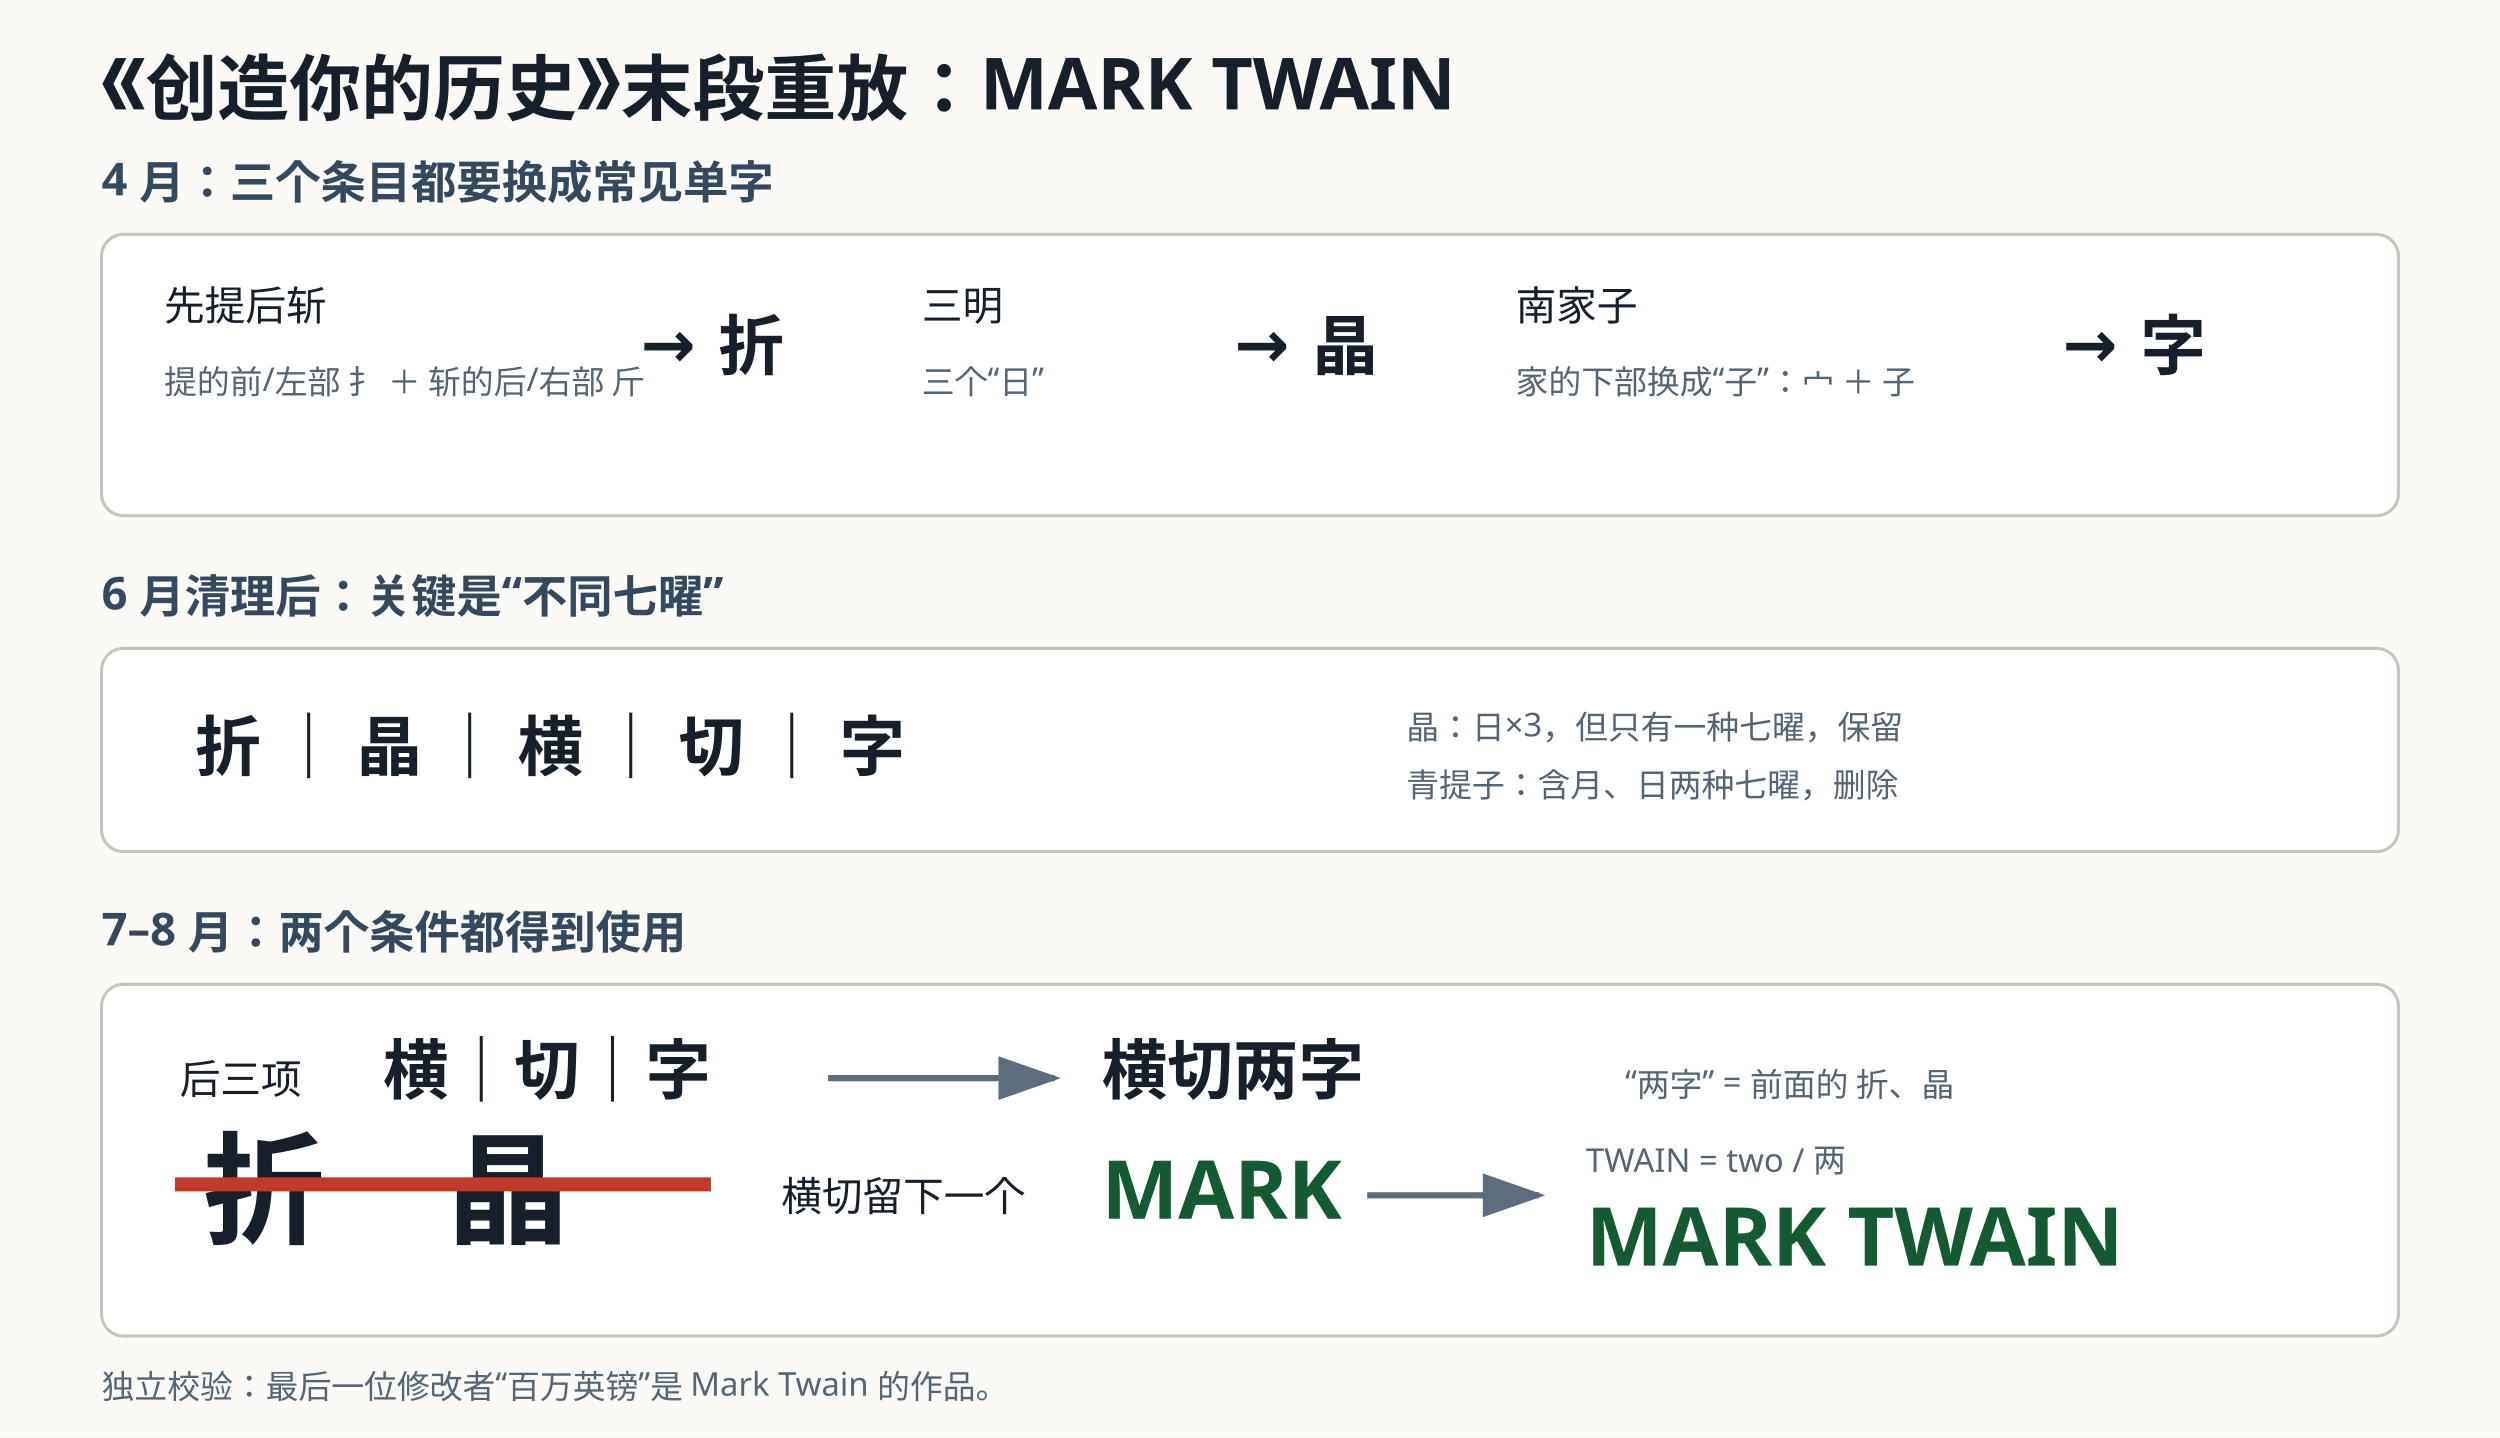
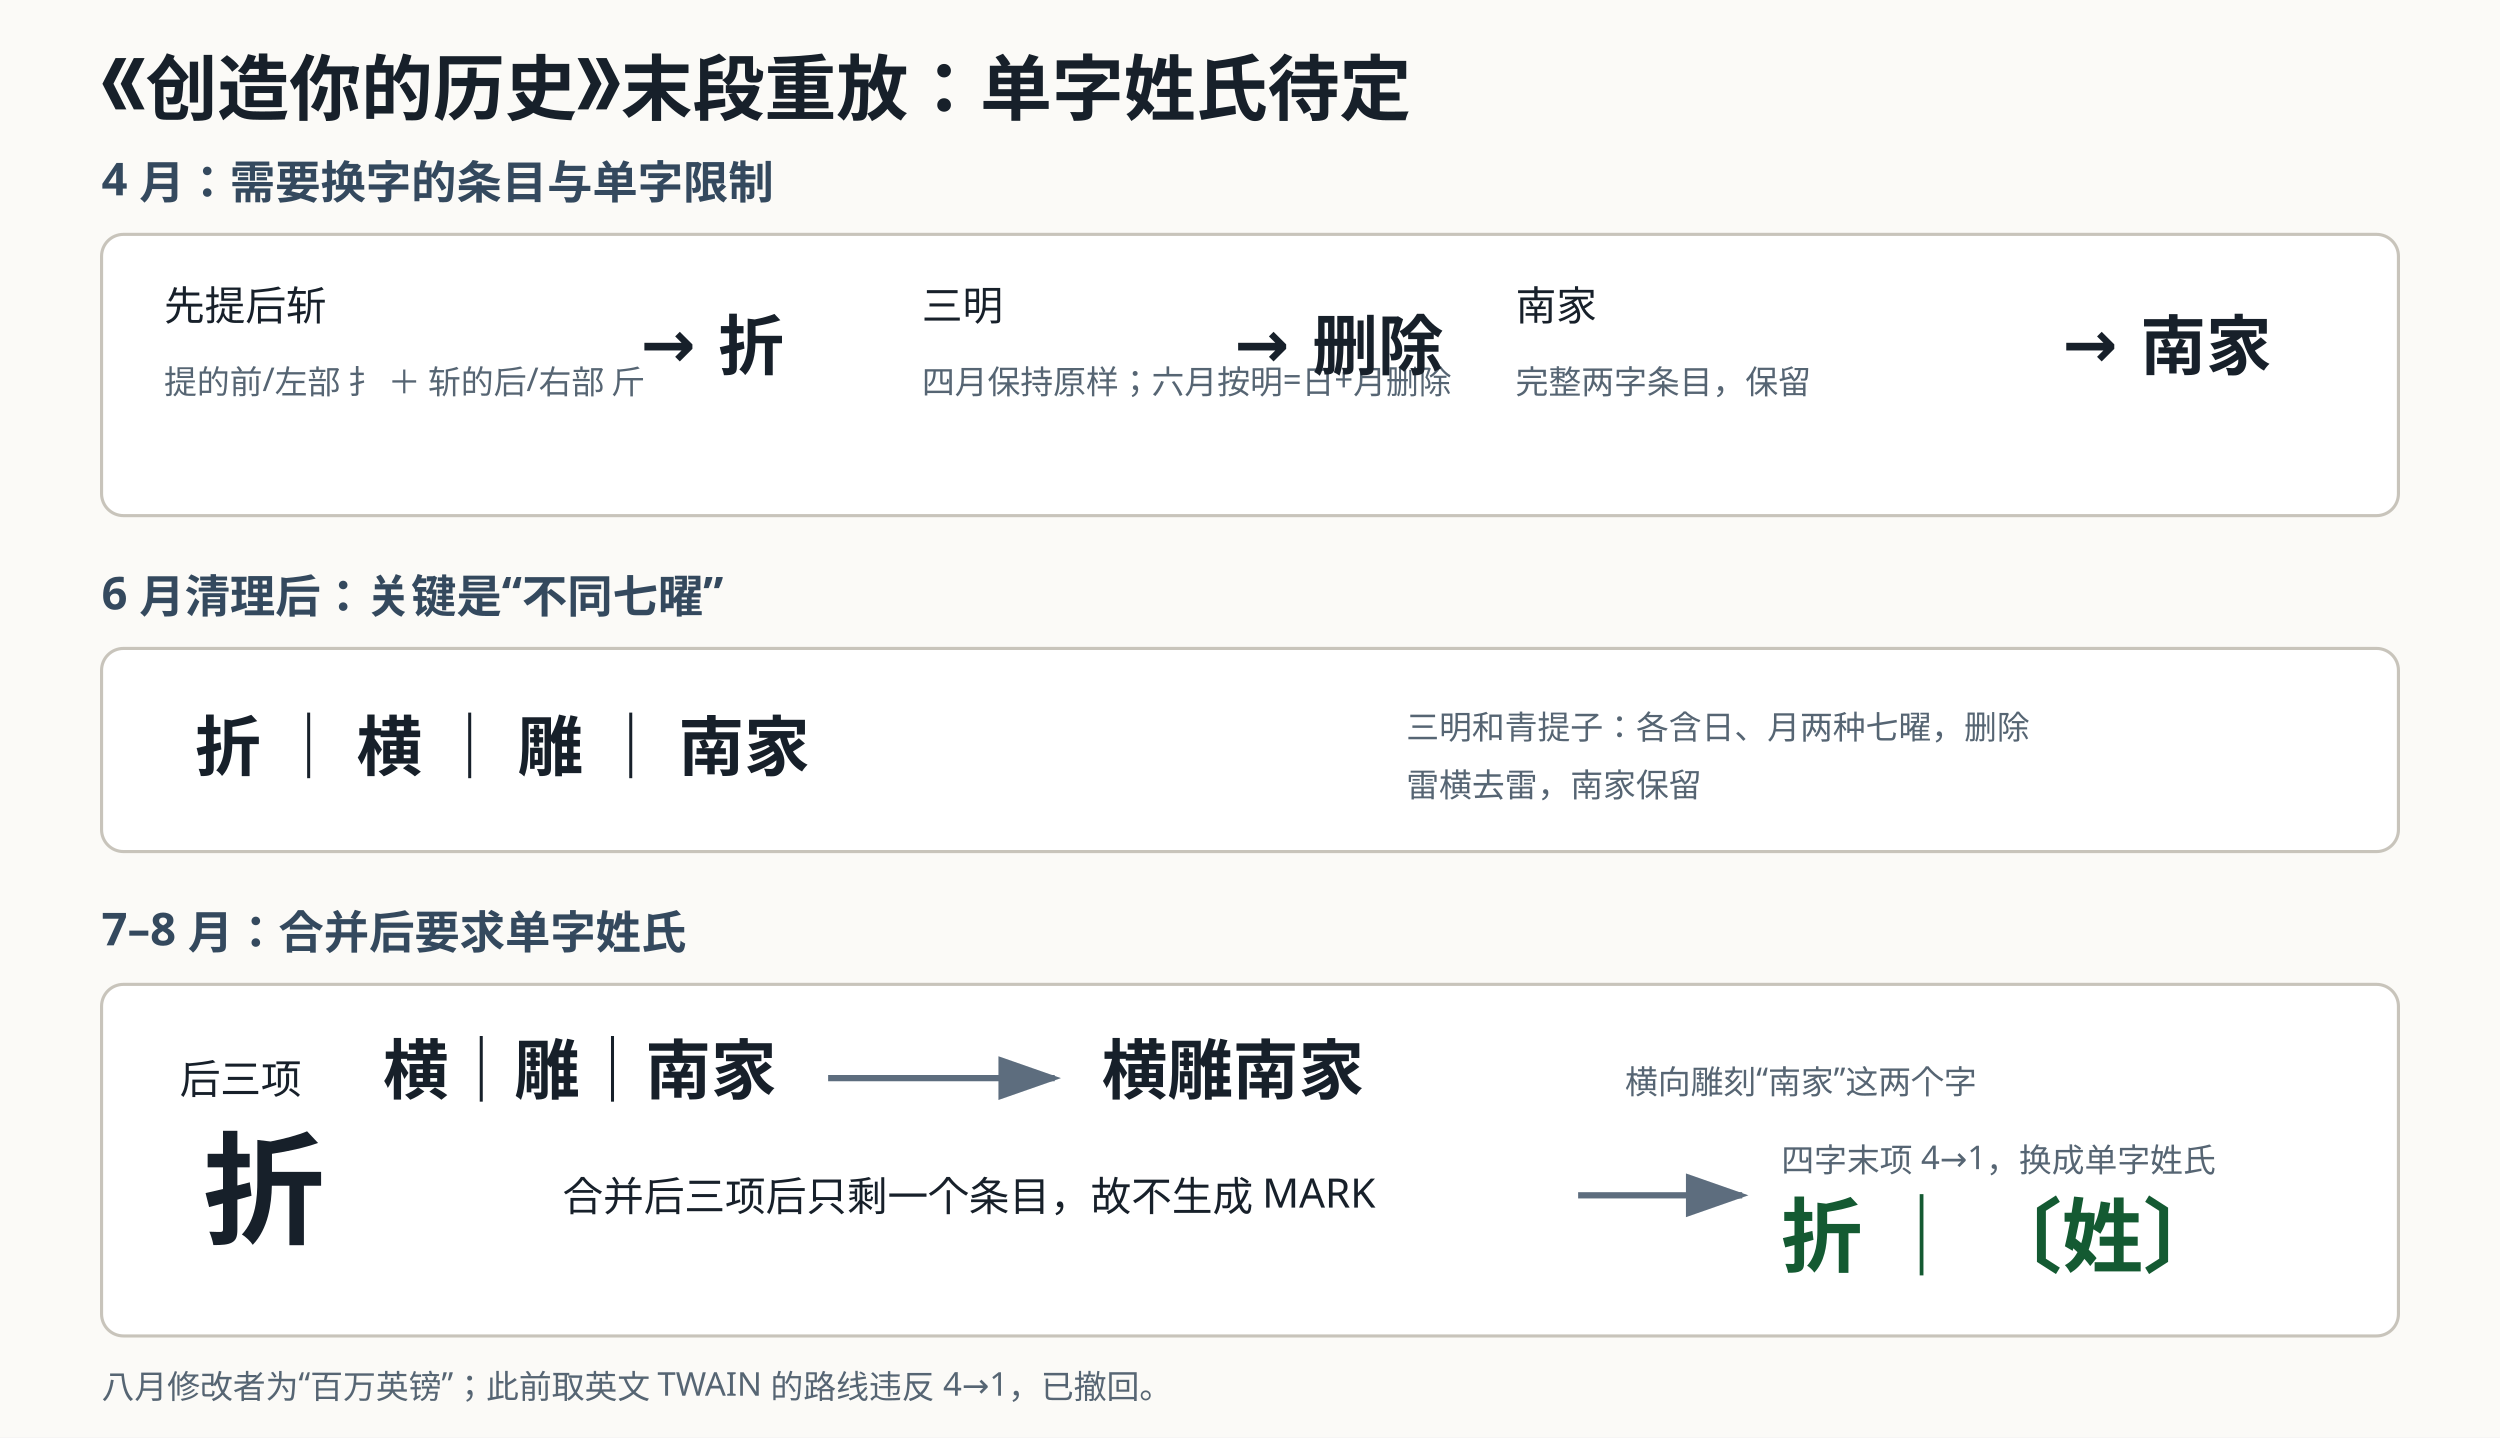
<svg xmlns="http://www.w3.org/2000/svg" width="1600" height="920" viewBox="0 0 1600 920">
  <rect width="1600" height="920" fill="#fbfaf7" />
  <style>
    text { font-family: "Noto Sans SC", "Microsoft YaHei", sans-serif; fill: #17202a; }
    .title { font-size: 46px; font-weight: 700; }
    .section { font-size: 29px; font-weight: 700; fill: #34495e; }
    .body { font-size: 26px; }
    .small { font-size: 21px; fill: #566573; }
    .token { font-size: 42px; font-weight: 700; }
    .answer { font-size: 52px; font-weight: 800; fill: #145a32; }
    .box { fill: #ffffff; stroke: #c8c4bb; stroke-width: 2; rx: 14; }
    .arrow { stroke: #5d6d7e; stroke-width: 4; fill: none; marker-end: url(#arrowhead); }
  </style>
  <defs>
    <marker id="arrowhead" markerWidth="10" markerHeight="7" refX="9" refY="3.5" orient="auto">
      <polygon points="0 0, 10 3.5, 0 7" fill="#5d6d7e" />
    </marker>
  </defs>
-   <text x="65" y="70" class="title">《创造你的历史》末段重放：MARK TWAIN</text>
-   <text x="65" y="125" class="section">4 月：三个条目都要换成常见单字</text>
+   <text x="65" y="70" class="title">《创造你的历史》末段重放：单字姓氏待定</text>
+   <text x="65" y="125" class="section">4 月：需要换字的条目与单字限制</text>
  <rect x="65" y="150" width="1470" height="180" class="box" />
  <text x="105" y="205" class="body">先提后斩</text>
  <text x="105" y="252" class="small">提的前/左部 扌 ＋ 斩的后/右部 斤</text>
  <text x="410" y="235" class="token">→ 折</text>
  <text x="590" y="205" class="body">三明</text>
-   <text x="590" y="252" class="small">三个“日”</text>
-   <text x="790" y="235" class="token">→ 晶</text>
-   <text x="970" y="205" class="body">南家子</text>
-   <text x="970" y="252" class="small">家的下部换成“子”：宀 ＋ 子</text>
-   <text x="1320" y="235" class="token">→ 字</text>
+   <text x="590" y="252" class="small">四月保持原样；六月按明=日+月删除</text>
+   <text x="790" y="235" class="token">→ 删除</text>
+   <text x="970" y="205" class="body">南家</text>
+   <text x="970" y="252" class="small">完整两字条目，保留</text>
+   <text x="1320" y="235" class="token">→ 南家</text>
  <text x="65" y="390" class="section">6 月清理后：关键是“不同七曜”</text>
  <rect x="65" y="415" width="1470" height="130" class="box" />
-   <text x="125" y="493" class="token">折 ｜ 晶 ｜ 横 ｜ 切 ｜ 字</text>
-   <text x="900" y="473" class="small">晶：日×3，但只有一种七曜，保留</text>
-   <text x="900" y="510" class="small">青提子：含月、日两种七曜，删除</text>
-   <text x="65" y="605" class="section">7–8 月：两个条件都得到使用</text>
+   <text x="125" y="493" class="token">折 ｜ 横 ｜ 雕 ｜ 南家</text>
+   <text x="900" y="473" class="small">三明和青提子：各含日、月两种七曜，删除</text>
+   <text x="900" y="510" class="small">雷横去雷，南家保留</text>
+   <text x="65" y="605" class="section">7–8 月：合并后要求单字姓氏</text>
  <rect x="65" y="630" width="1470" height="225" class="box" />
  <text x="115" y="700" class="body">后三项</text>
-   <text x="245" y="700" class="token">横｜切｜字</text>
+   <text x="245" y="700" class="token">横｜雕｜南家</text>
  <path d="M 530 690 L 675 690" class="arrow" />
-   <text x="705" y="700" class="token">横切两字</text>
-   <text x="1040" y="700" class="small">“两字” = 前面的 折、晶</text>
-   <text x="130" y="790" font-size="78" font-weight="700">折　晶</text>
-   <line x1="112" y1="758" x2="455" y2="758" stroke="#c0392b" stroke-width="9" />
-   <text x="500" y="775" class="body">横切留下一个</text>
-   <text x="705" y="780" class="answer">MARK</text>
-   <path d="M 875 765 L 985 765" class="arrow" />
-   <text x="1015" y="750" class="small">TWAIN = two / 两</text>
-   <text x="1015" y="810" class="answer">MARK TWAIN</text>
-   <text x="65" y="895" class="small">独立校验：最后一位修改者“百万英镑”是 Mark Twain 的作品。</text>
+   <text x="705" y="700" class="token">横雕南家</text>
+   <text x="1040" y="700" class="small">横向雕刻“南家”这两个字</text>
+   <text x="130" y="790" font-size="78" font-weight="700">折</text>
+   <text x="360" y="775" class="body">合并后三项后只剩一个条目，故不生成 MARK</text>
+   <path d="M 1010 765 L 1115 765" class="arrow" />
+   <text x="1140" y="750" class="small">四字末项 4→1，换成单字姓氏</text>
+   <text x="1140" y="810" class="answer">折 ｜ 〔姓〕</text>
+   <text x="65" y="895" class="small">八月修改者为“百万英镑”；此前取英文 TWAIN 的路线违反 4→1，已撤回。</text>
</svg>
